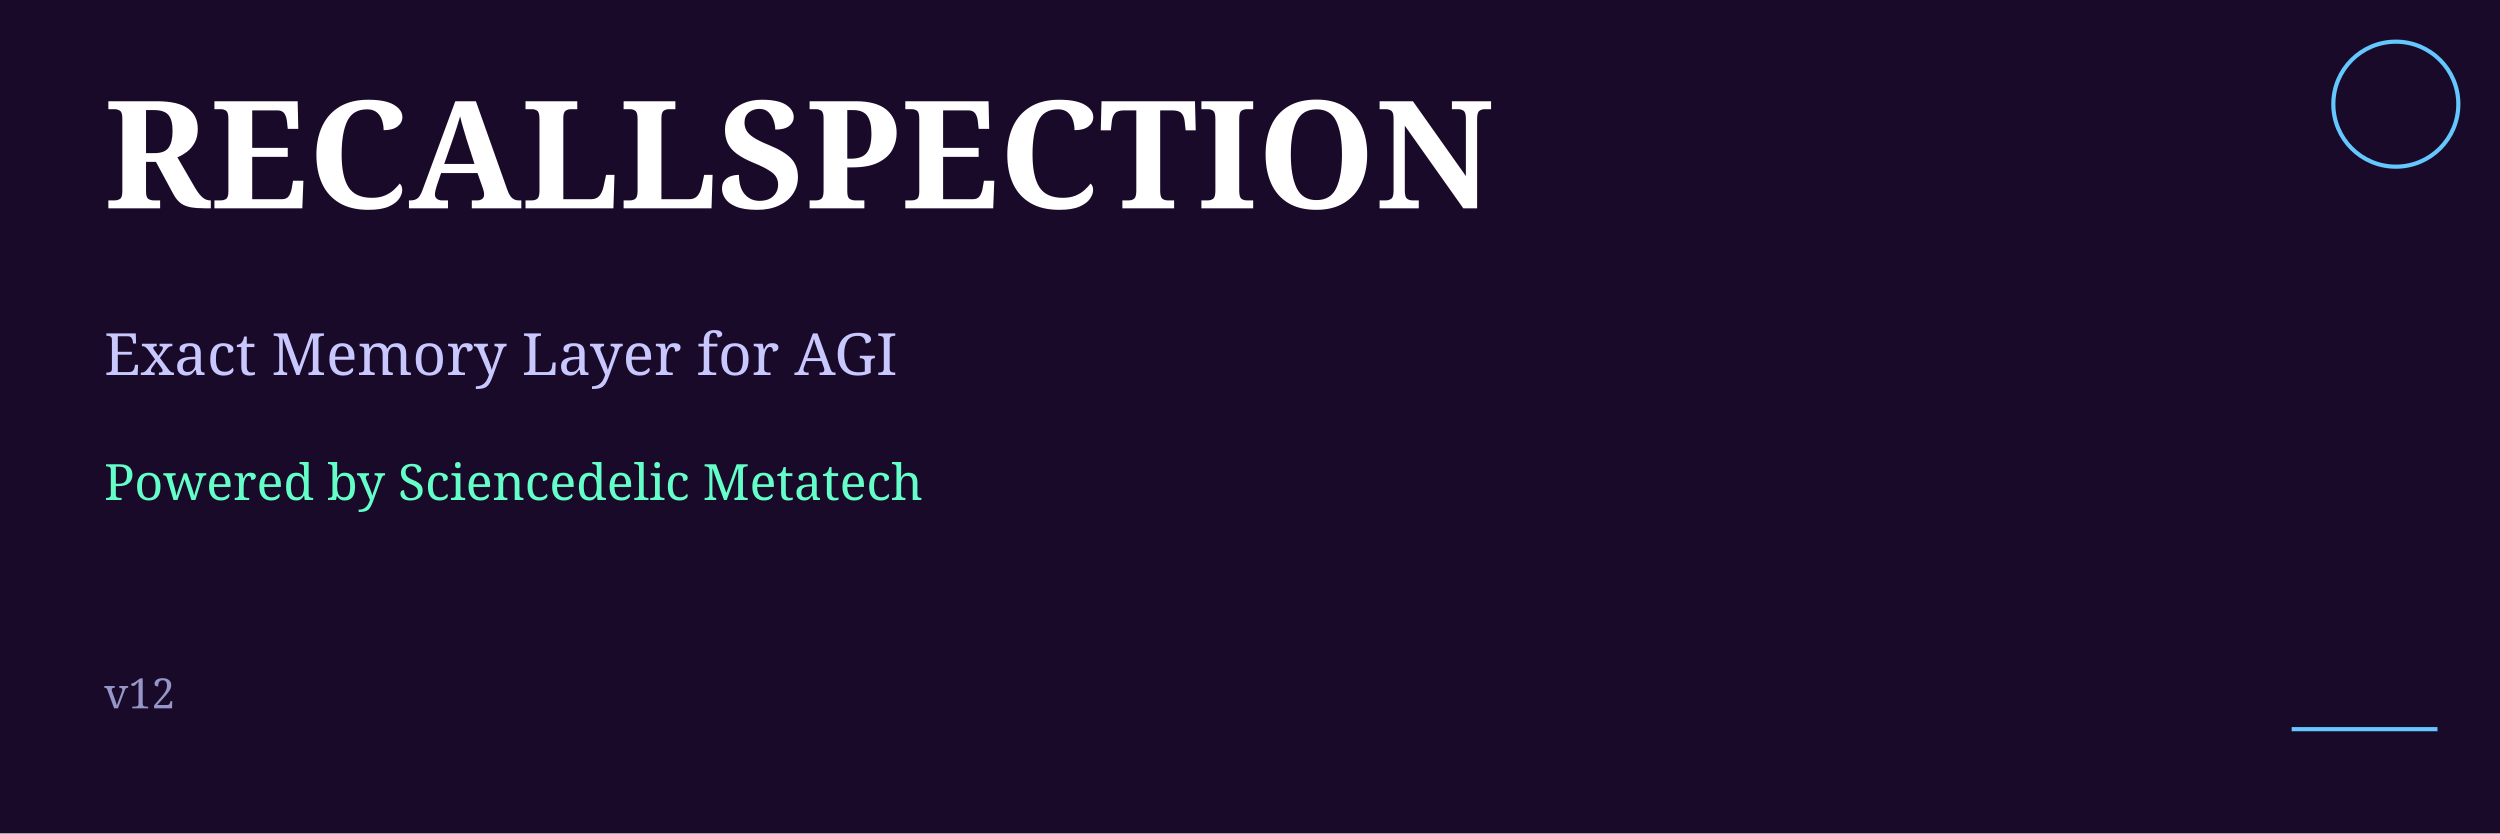
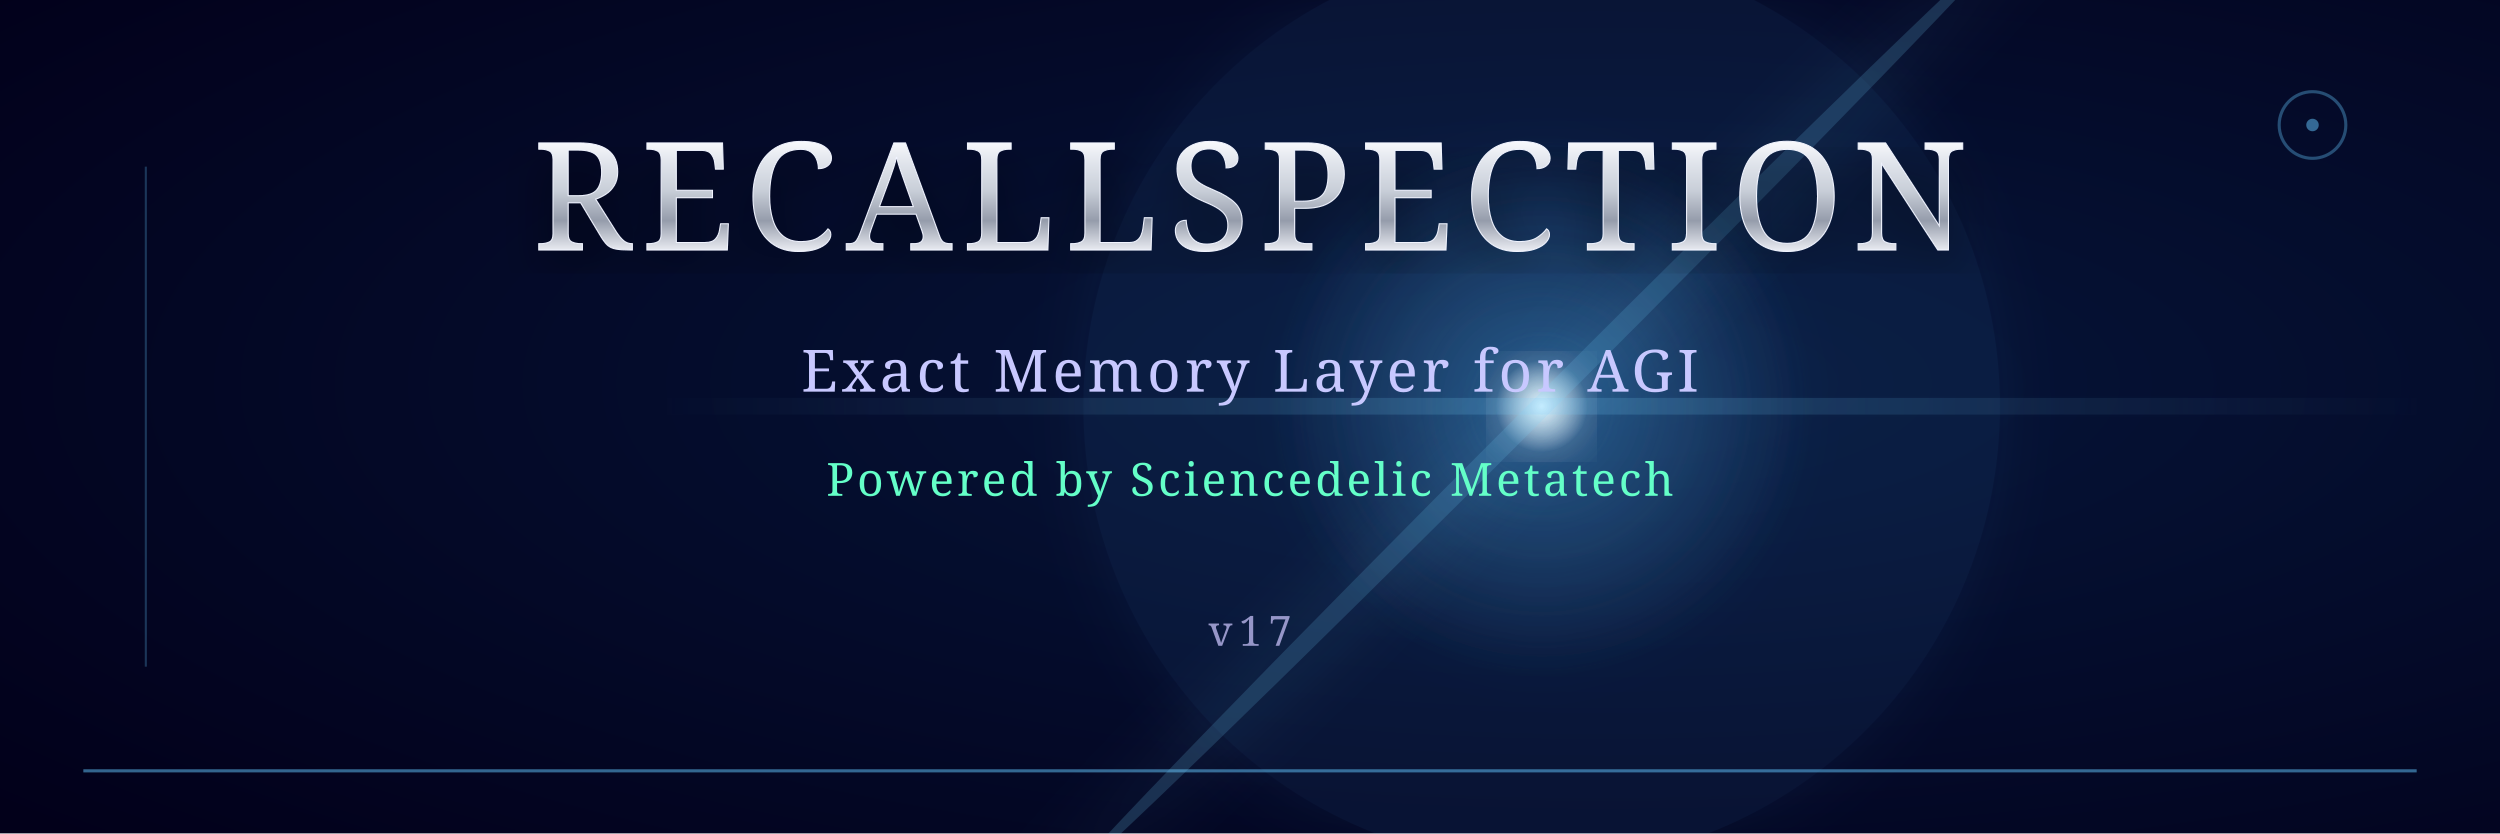
<svg xmlns="http://www.w3.org/2000/svg" viewBox="0 0 1200 400" width="1200" height="400">
-   <rect width="1200" height="400" fill="#1a0a2a" />
-   <text x="50" y="100" font-family="Cinzel, Georgia, serif" font-size="72" fill="#ffffff" font-weight="bold">RECALLSPECTION</text>
-   <text x="50" y="180" font-family="Cinzel, Georgia, serif" font-size="28" fill="#c8c8ff">Exact Memory Layer for AGI</text>
-   <text x="50" y="240" font-family="Cinzel, Georgia, serif" font-size="24" fill="#64ffc8">Powered by Sciencedelic Metatech</text>
-   <text x="50" y="340" font-family="Cinzel, Georgia, serif" font-size="20" fill="#9696c8">v12</text>
-   <circle cx="1150" cy="50" r="30" stroke="#64c8ff" stroke-width="2" fill="none" />
-   <line x1="1100" y1="350" x2="1170" y2="350" stroke="#64c8ff" stroke-width="2" />
+   <defs>
+     <radialGradient id="bgGrad" cx="64%" cy="46%" r="82%" fx="64%" fy="46%">
+       <stop offset="0%" stop-color="#06163A" />
+       <stop offset="100%" stop-color="#02001A" />
+     </radialGradient>
+     <linearGradient id="metalGrad" x1="0%" y1="0%" x2="0%" y2="100%">
+       <stop offset="0%" stop-color="#F8F9FC" />
+       <stop offset="18%" stop-color="#E2E6ED" />
+       <stop offset="45%" stop-color="#C8CED8" />
+       <stop offset="72%" stop-color="#959CAB" />
+       <stop offset="100%" stop-color="#ECEEF4" />
+     </linearGradient>
+     <radialGradient id="flareCore" cx="50%" cy="50%" r="50%">
+       <stop offset="0%" stop-color="#F8FFFF" stop-opacity="1" />
+       <stop offset="100%" stop-color="#F8FFFF" stop-opacity="0" />
+     </radialGradient>
+     <radialGradient id="flareHalo" cx="50%" cy="50%" r="50%">
+       <stop offset="0%" stop-color="#5ABEFF" stop-opacity="0.22" />
+       <stop offset="100%" stop-color="#5ABEFF" stop-opacity="0" />
+     </radialGradient>
+     <linearGradient id="flareStreak" x1="0%" y1="0%" x2="100%" y2="0%">
+       <stop offset="0%" stop-color="#7CD6FF" stop-opacity="0" />
+       <stop offset="50%" stop-color="#7CD6FF" stop-opacity="0.32" />
+       <stop offset="100%" stop-color="#7CD6FF" stop-opacity="0" />
+     </linearGradient>
+     <filter id="shadow" x="-10%" y="-10%" width="120%" height="130%">
+       <feDropShadow dx="0" dy="8" stdDeviation="12" flood-color="#000000" flood-opacity="0.55" />
+     </filter>
+     <filter id="glow">
+       <feGaussianBlur stdDeviation="15" result="blur" />
+       <feMerge>
+         <feMergeNode in="blur" />
+         <feMergeNode in="SourceGraphic" />
+       </feMerge>
+     </filter>
+   </defs>
+   <rect width="1200" height="400" fill="url(#bgGrad)" />
+   <line x1="40" y1="370" x2="1160" y2="370" stroke="#64c8ff" stroke-width="1.5" opacity="0.5" />
+   <line x1="70" y1="80" x2="70" y2="320" stroke="#64c8ff" stroke-width="1" opacity="0.25" />
+   <circle cx="1110" cy="60" r="16" stroke="#64c8ff" stroke-width="1.5" fill="none" opacity="0.35" />
+   <circle cx="1110" cy="60" r="3" fill="#64c8ff" opacity="0.5" />
+   <g transform="translate(740, 195)">
+     <circle cx="0" cy="0" r="130" fill="url(#flareHalo)" filter="url(#glow)" />
+     <circle cx="0" cy="0" r="22" fill="url(#flareCore)" filter="url(#glow)" />
+     <rect x="-420" y="-4" width="840" height="8" fill="url(#flareStreak)" filter="url(#glow)" opacity="0.6" />
+     <ellipse cx="0" cy="0" rx="320" ry="5" transform="rotate(-45)" fill="#79D7FF" opacity="0.2" filter="url(#glow)" />
+     <circle cx="0" cy="0" r="220" fill="#4AAEFF" opacity="0.07" filter="url(#glow)" />
+   </g>
+   <text x="600" y="120" font-family="'Cinzel', 'Trajan Pro', 'Georgia', serif" font-size="72" font-weight="400" letter-spacing="4.68" fill="url(#metalGrad)" stroke="#F1F4FF" stroke-width="0.5" filter="url(#shadow)" text-anchor="middle">RECALLSPECTION</text>
+   <text x="600" y="188" font-family="'Cinzel', 'Trajan Pro', 'Georgia', serif" font-size="28" font-weight="400" fill="#c8c8ff" text-anchor="middle" letter-spacing="2">Exact Memory Layer for AGI</text>
+   <text x="600" y="238" font-family="'Cinzel', 'Trajan Pro', 'Georgia', serif" font-size="22" fill="#64ffc8" text-anchor="middle" letter-spacing="1.5">Powered by Sciencedelic Metatech</text>
+   <text x="600" y="310" font-family="'Cinzel', 'Trajan Pro', 'Georgia', serif" font-size="20" fill="#9696c8" text-anchor="middle" letter-spacing="3">v17</text>
</svg>
